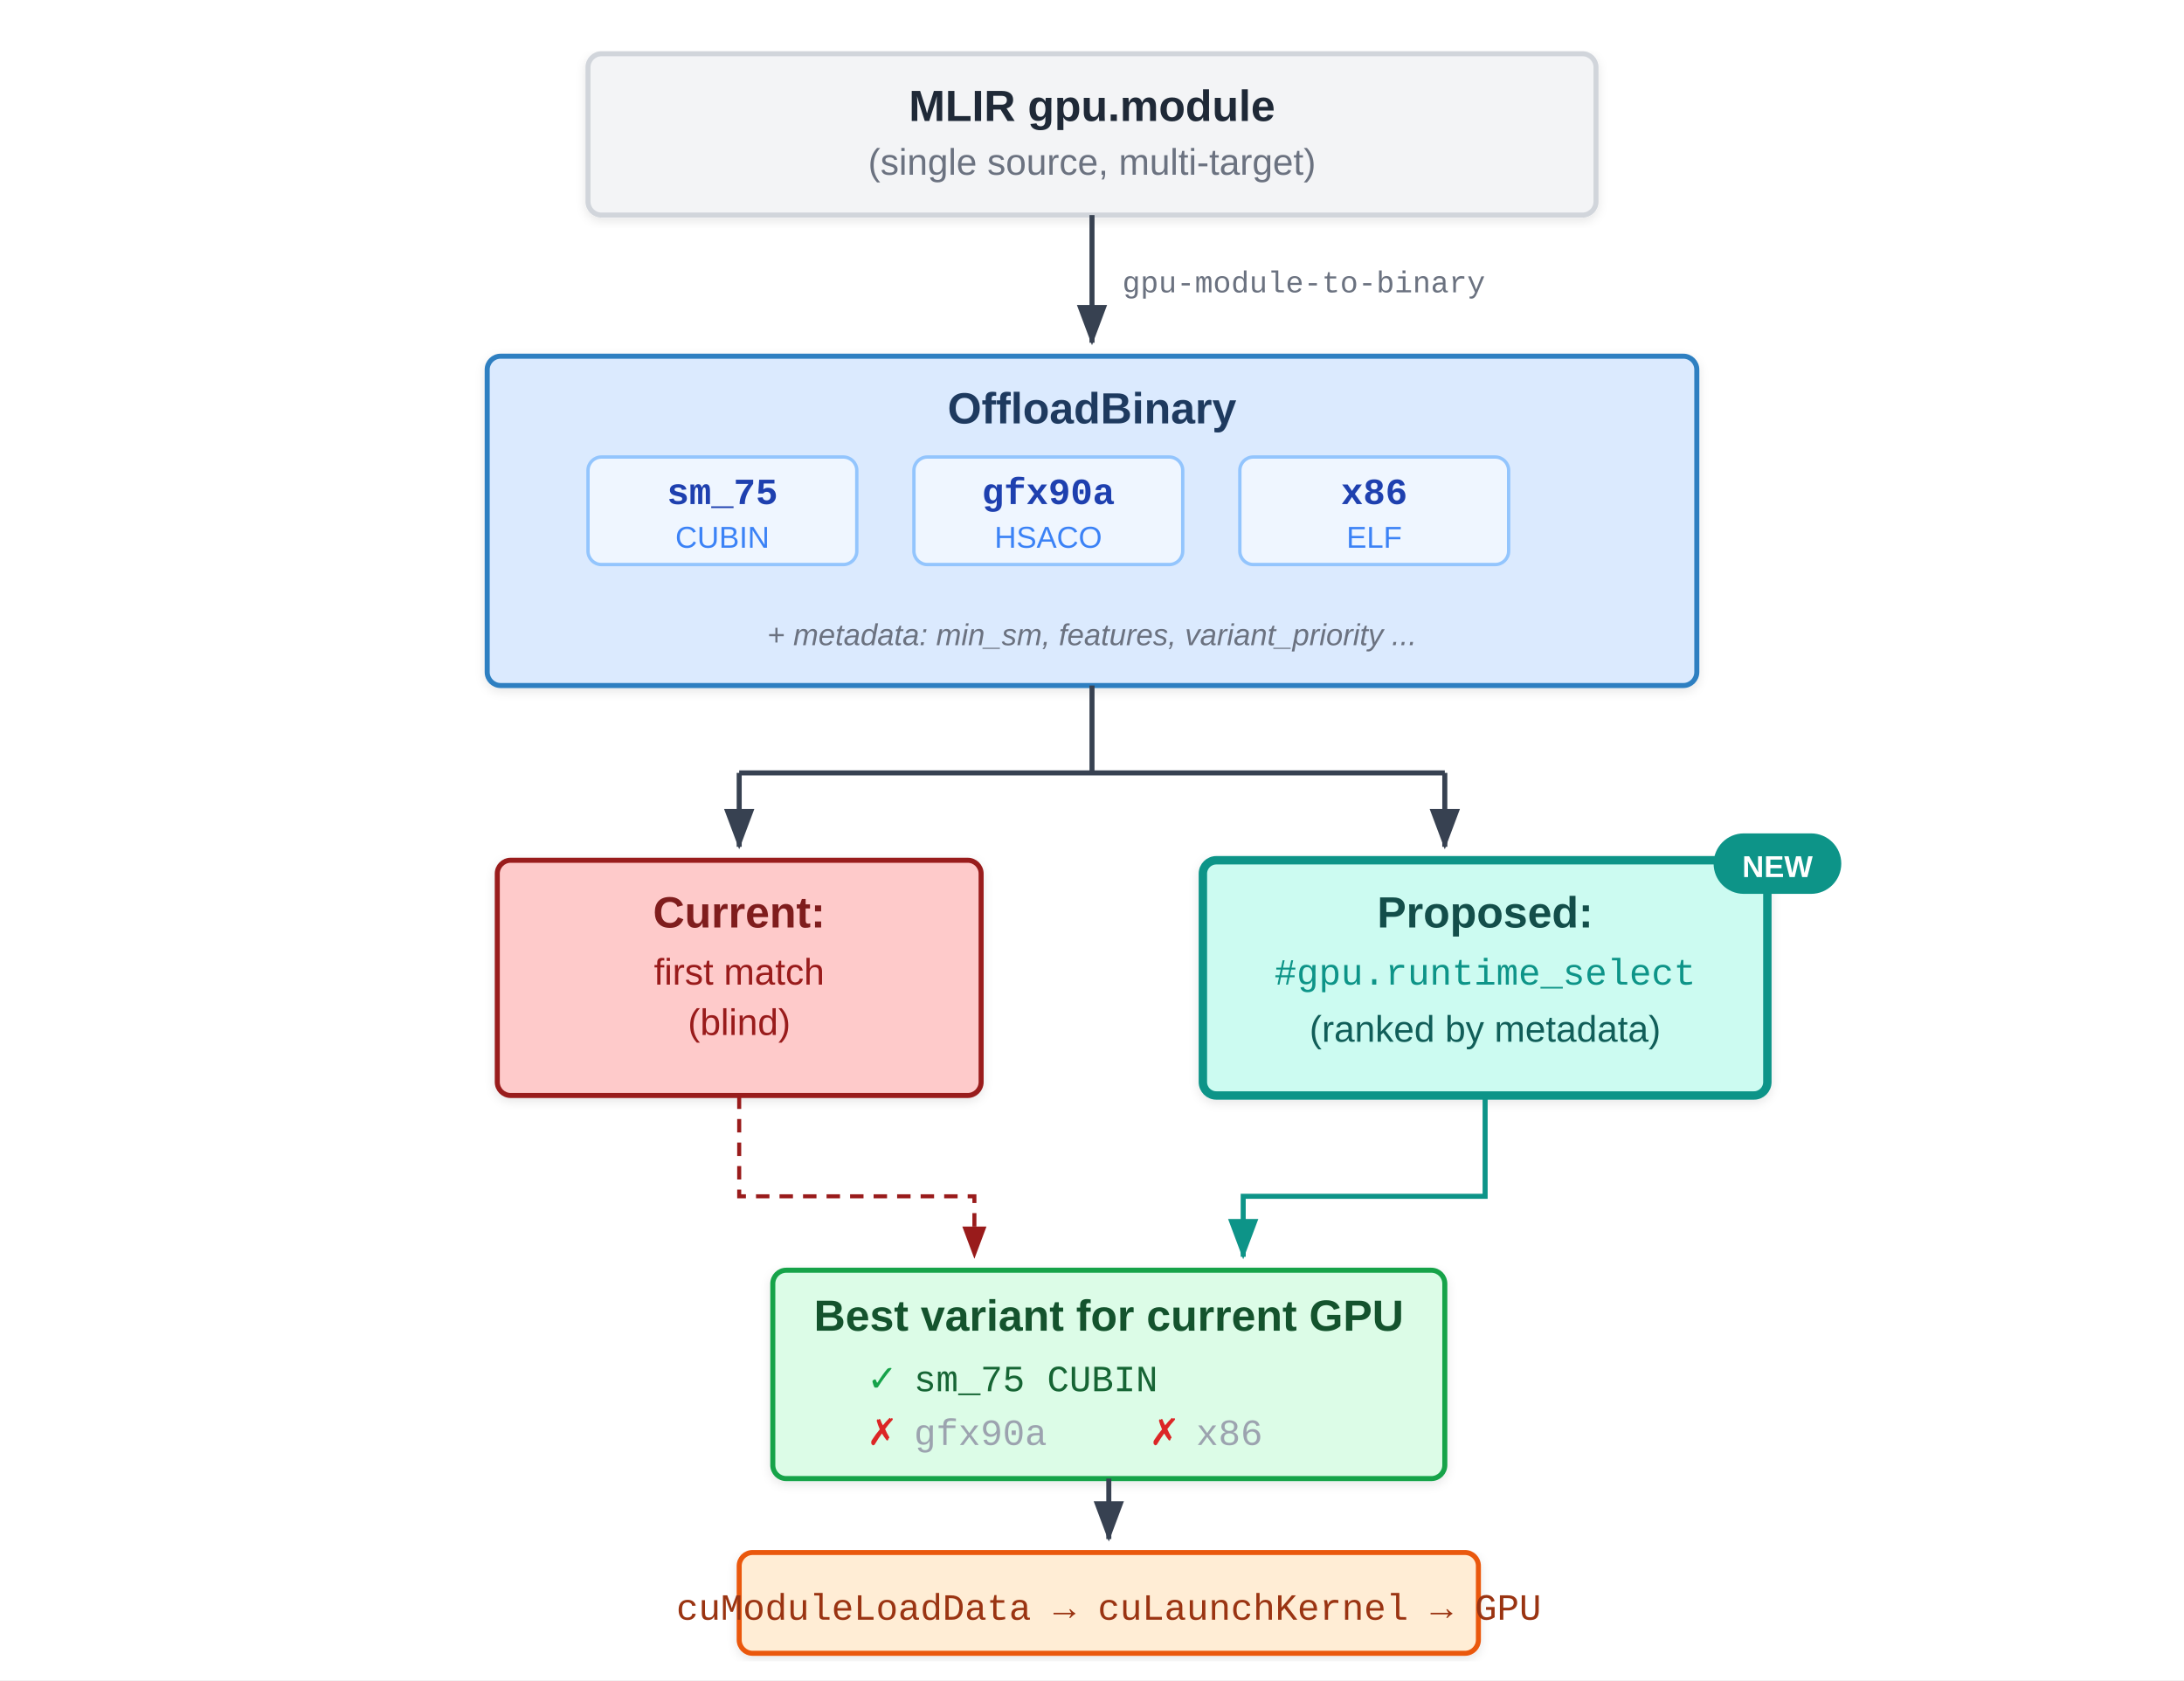
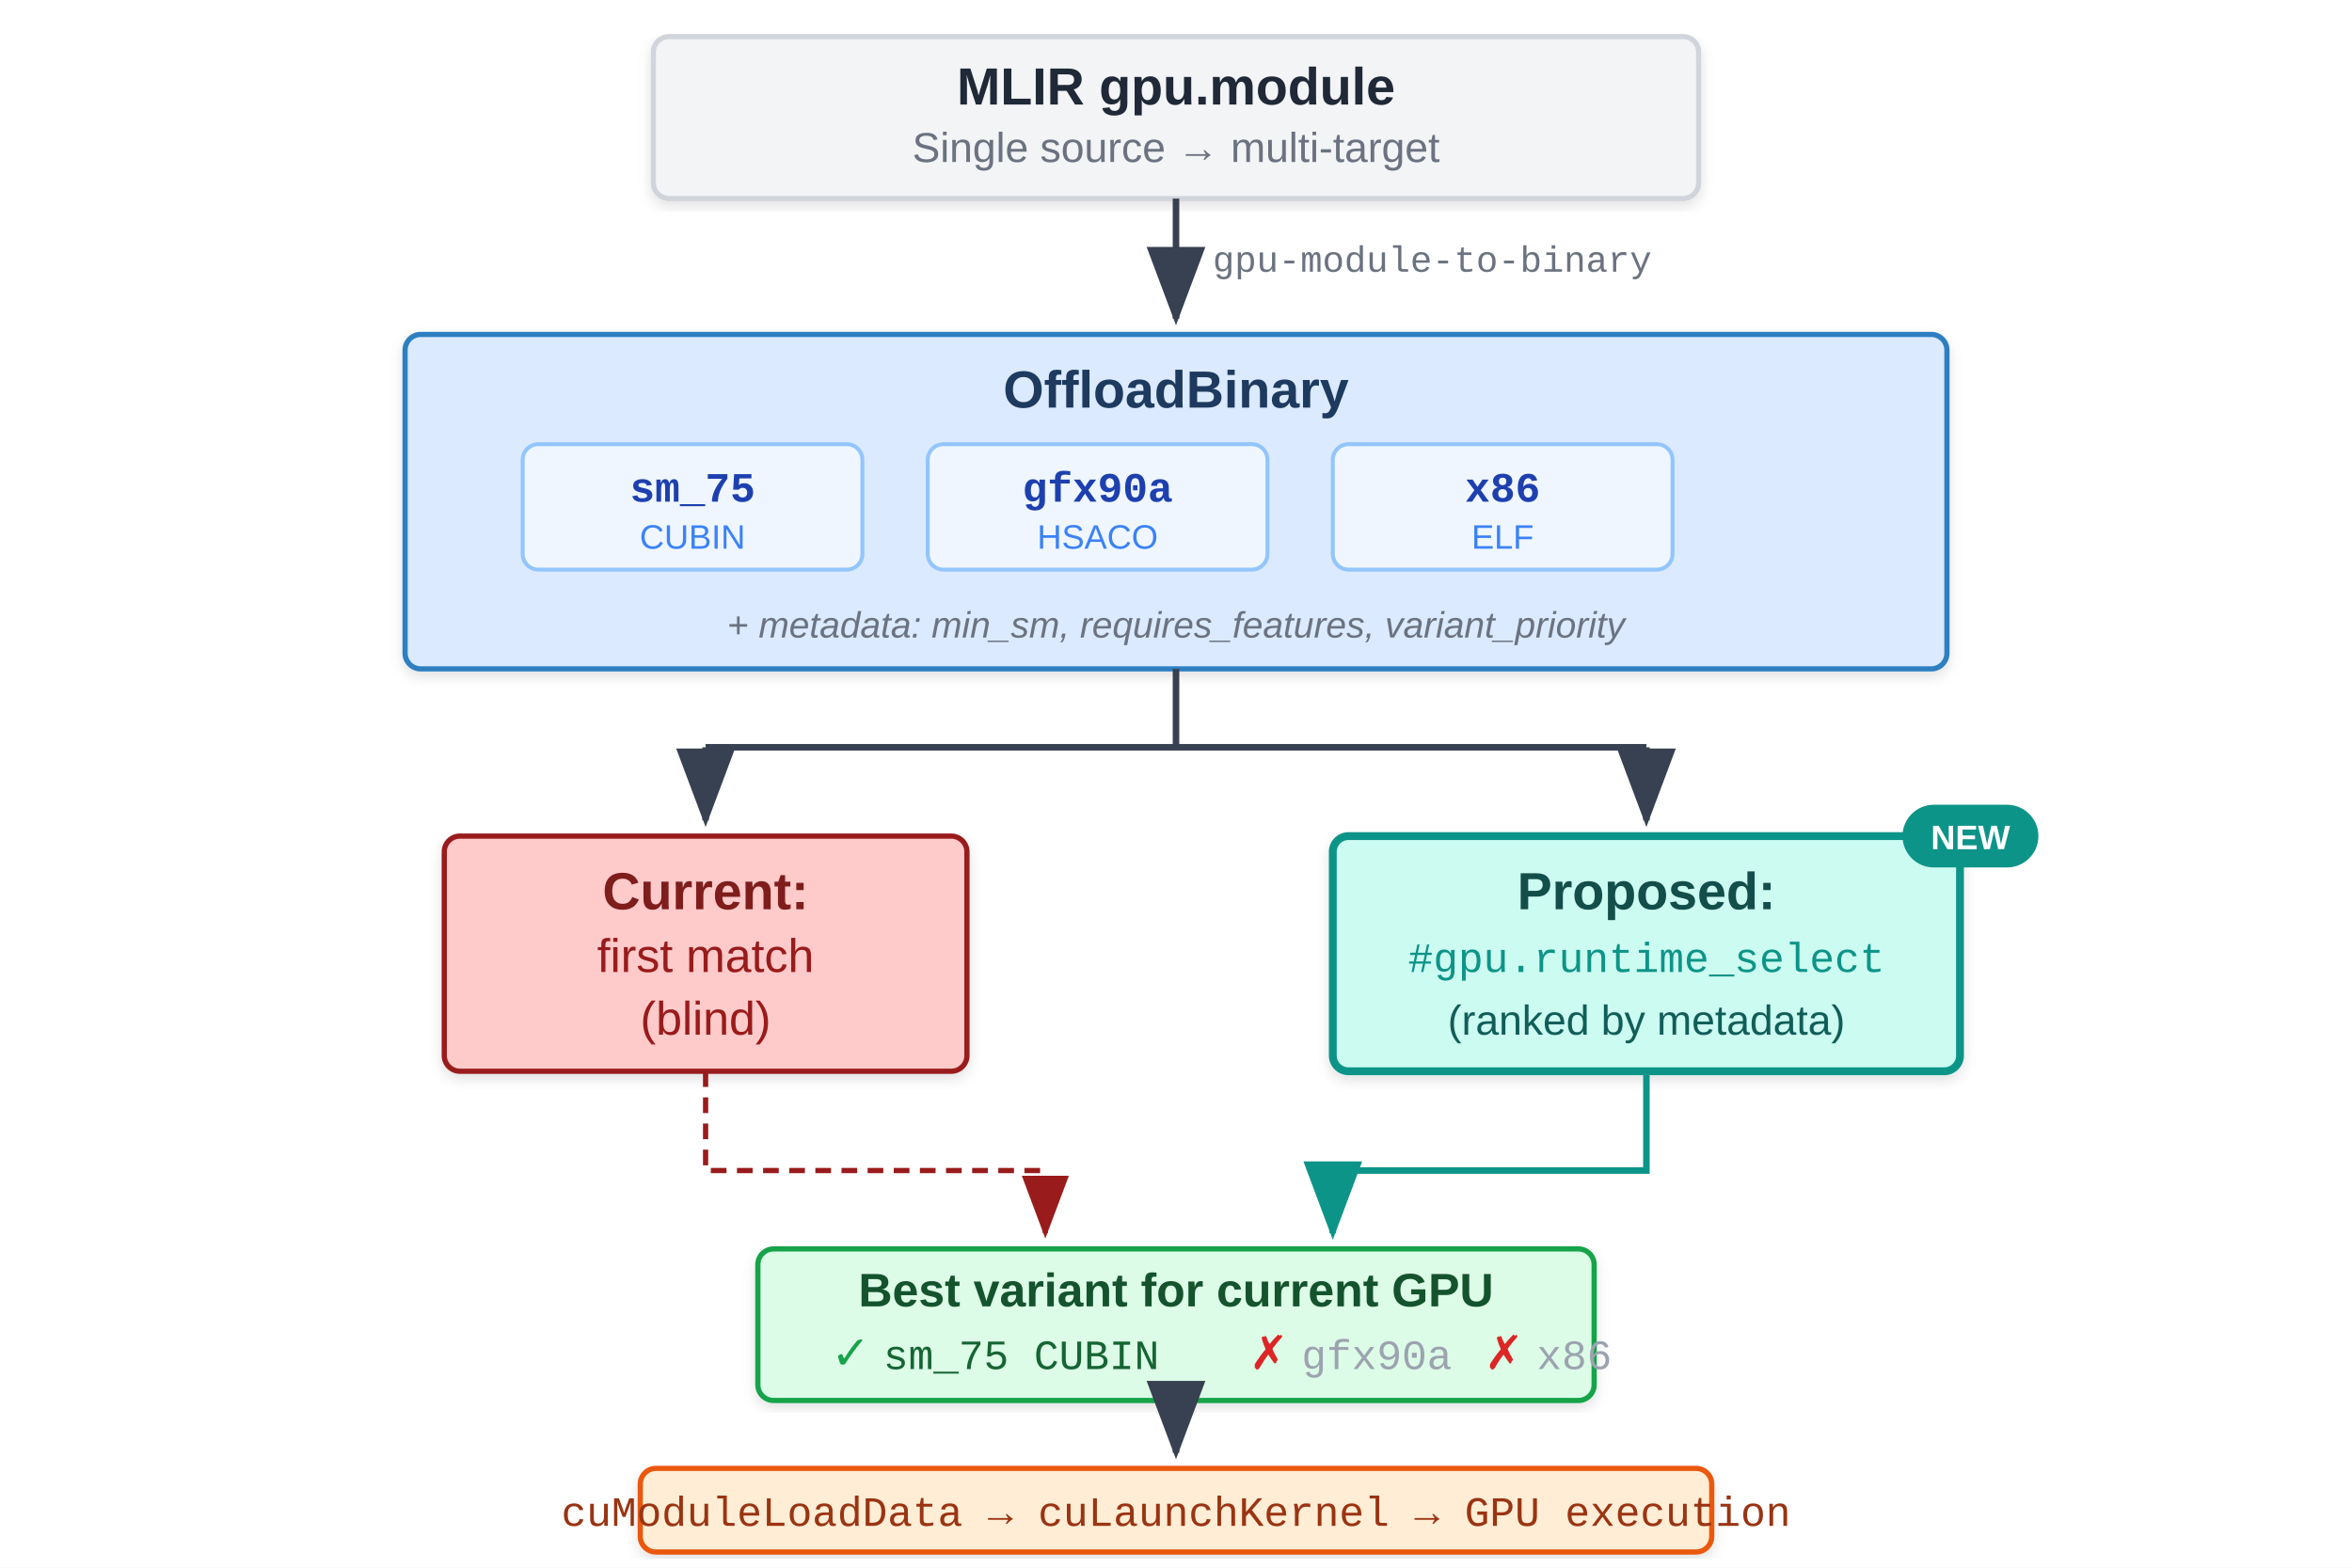
- <svg xmlns="http://www.w3.org/2000/svg" viewBox="0 0 650 500" width="650" height="500" font-family="Arial, Helvetica, sans-serif">
+ <svg xmlns="http://www.w3.org/2000/svg" viewBox="0 0 900 600" width="900" height="600" font-family="Arial, Helvetica, sans-serif">
  <defs>
    <filter id="ds" x="-4%" y="-4%" width="108%" height="112%">
-       <feDropShadow dx="0" dy="1" stdDeviation="1.5" flood-color="rgba(0,0,0,0.1)" />
+       <feDropShadow dx="0" dy="2" stdDeviation="2.5" flood-color="rgba(0,0,0,0.12)" />
    </filter>
-     <marker id="ah" markerWidth="8" markerHeight="6" refX="7.5" refY="3" orient="auto">
-       <polygon points="0 0, 8 3, 0 6" fill="#374151" />
+     <marker id="ah" markerWidth="12" markerHeight="9" refX="11" refY="4.5" orient="auto">
+       <polygon points="0 0, 12 4.5, 0 9" fill="#374151" />
    </marker>
-     <marker id="ah-teal" markerWidth="8" markerHeight="6" refX="7.5" refY="3" orient="auto">
-       <polygon points="0 0, 8 3, 0 6" fill="#0d9488" />
+     <marker id="ah-teal" markerWidth="12" markerHeight="9" refX="11" refY="4.5" orient="auto">
+       <polygon points="0 0, 12 4.5, 0 9" fill="#0d9488" />
    </marker>
-     <marker id="ah-red" markerWidth="8" markerHeight="6" refX="7.5" refY="3" orient="auto">
-       <polygon points="0 0, 8 3, 0 6" fill="#991b1b" />
+     <marker id="ah-red" markerWidth="12" markerHeight="9" refX="11" refY="4.5" orient="auto">
+       <polygon points="0 0, 12 4.5, 0 9" fill="#991b1b" />
    </marker>
  </defs>
-   <rect width="650" height="500" fill="#ffffff" />
+   <rect width="900" height="600" fill="#ffffff" />
  <g filter="url(#ds)">
-     <rect x="175" y="16" width="300" height="48" rx="4" ry="4" fill="#f3f4f6" stroke="#d1d5db" stroke-width="1.5" />
+     <rect x="250" y="14" width="400" height="62" rx="6" ry="6" fill="#f3f4f6" stroke="#d1d5db" stroke-width="2" />
  </g>
-   <text x="325" y="36" text-anchor="middle" font-size="13" font-weight="bold" fill="#1f2937">MLIR gpu.module</text>
-   <text x="325" y="52" text-anchor="middle" font-size="11" fill="#6b7280">(single source, multi-target)</text>
-   <line x1="325" y1="64" x2="325" y2="102" stroke="#374151" stroke-width="1.5" marker-end="url(#ah)" />
-   <text x="334" y="87" font-size="9" fill="#6b7280" font-family="'Courier New', monospace">gpu-module-to-binary</text>
+   <text x="450" y="40" text-anchor="middle" font-size="20" font-weight="bold" fill="#1f2937">MLIR gpu.module</text>
+   <text x="450" y="62" text-anchor="middle" font-size="16" fill="#6b7280">Single source → multi-target</text>
+   <line x1="450" y1="76" x2="450" y2="122" stroke="#374151" stroke-width="2.5" marker-end="url(#ah)" />
+   <text x="464" y="104" font-size="14" fill="#6b7280" font-family="'Courier New', monospace">gpu-module-to-binary</text>
  <g filter="url(#ds)">
-     <rect x="145" y="106" width="360" height="98" rx="4" ry="4" fill="#dbeafe" stroke="#2d7fc1" stroke-width="1.5" />
+     <rect x="155" y="128" width="590" height="128" rx="6" ry="6" fill="#dbeafe" stroke="#2d7fc1" stroke-width="2" />
  </g>
-   <text x="325" y="126" text-anchor="middle" font-size="13" font-weight="bold" fill="#1e3a5f">OffloadBinary</text>
-   <rect x="175" y="136" width="80" height="32" rx="4" ry="4" fill="#eff6ff" stroke="#93c5fd" stroke-width="1" />
-   <text x="215" y="150" text-anchor="middle" font-size="11" font-weight="bold" font-family="'Courier New', monospace" fill="#1e40af">sm_75</text>
-   <text x="215" y="163" text-anchor="middle" font-size="9" fill="#3b82f6">CUBIN</text>
-   <rect x="272" y="136" width="80" height="32" rx="4" ry="4" fill="#eff6ff" stroke="#93c5fd" stroke-width="1" />
-   <text x="312" y="150" text-anchor="middle" font-size="11" font-weight="bold" font-family="'Courier New', monospace" fill="#1e40af">gfx90a</text>
-   <text x="312" y="163" text-anchor="middle" font-size="9" fill="#3b82f6">HSACO</text>
-   <rect x="369" y="136" width="80" height="32" rx="4" ry="4" fill="#eff6ff" stroke="#93c5fd" stroke-width="1" />
-   <text x="409" y="150" text-anchor="middle" font-size="11" font-weight="bold" font-family="'Courier New', monospace" fill="#1e40af">x86</text>
-   <text x="409" y="163" text-anchor="middle" font-size="9" fill="#3b82f6">ELF</text>
-   <text x="325" y="192" text-anchor="middle" font-size="9" fill="#6b7280" font-style="italic">+ metadata: min_sm, features, variant_priority ...</text>
-   <line x1="325" y1="204" x2="325" y2="230" stroke="#374151" stroke-width="1.5" />
-   <line x1="220" y1="230" x2="430" y2="230" stroke="#374151" stroke-width="1.5" />
-   <line x1="220" y1="230" x2="220" y2="252" stroke="#374151" stroke-width="1.5" marker-end="url(#ah)" />
-   <line x1="430" y1="230" x2="430" y2="252" stroke="#374151" stroke-width="1.5" marker-end="url(#ah)" />
+   <text x="450" y="156" text-anchor="middle" font-size="20" font-weight="bold" fill="#1e3a5f">OffloadBinary</text>
+   <rect x="200" y="170" width="130" height="48" rx="6" ry="6" fill="#eff6ff" stroke="#93c5fd" stroke-width="1.5" />
+   <text x="265" y="192" text-anchor="middle" font-size="16" font-weight="bold" font-family="'Courier New', monospace" fill="#1e40af">sm_75</text>
+   <text x="265" y="210" text-anchor="middle" font-size="13" fill="#3b82f6">CUBIN</text>
+   <rect x="355" y="170" width="130" height="48" rx="6" ry="6" fill="#eff6ff" stroke="#93c5fd" stroke-width="1.5" />
+   <text x="420" y="192" text-anchor="middle" font-size="16" font-weight="bold" font-family="'Courier New', monospace" fill="#1e40af">gfx90a</text>
+   <text x="420" y="210" text-anchor="middle" font-size="13" fill="#3b82f6">HSACO</text>
+   <rect x="510" y="170" width="130" height="48" rx="6" ry="6" fill="#eff6ff" stroke="#93c5fd" stroke-width="1.5" />
+   <text x="575" y="192" text-anchor="middle" font-size="16" font-weight="bold" font-family="'Courier New', monospace" fill="#1e40af">x86</text>
+   <text x="575" y="210" text-anchor="middle" font-size="13" fill="#3b82f6">ELF</text>
+   <text x="450" y="244" text-anchor="middle" font-size="14" fill="#6b7280" font-style="italic">+ metadata: min_sm, requires_features, variant_priority</text>
+   <line x1="450" y1="256" x2="450" y2="286" stroke="#374151" stroke-width="2.5" />
+   <line x1="270" y1="286" x2="630" y2="286" stroke="#374151" stroke-width="2.5" />
+   <line x1="270" y1="286" x2="270" y2="314" stroke="#374151" stroke-width="2.5" marker-end="url(#ah)" />
+   <line x1="630" y1="286" x2="630" y2="314" stroke="#374151" stroke-width="2.5" marker-end="url(#ah)" />
  <g filter="url(#ds)">
-     <rect x="148" y="256" width="144" height="70" rx="4" ry="4" fill="#fecaca" stroke="#991b1b" stroke-width="1.5" />
+     <rect x="170" y="320" width="200" height="90" rx="6" ry="6" fill="#fecaca" stroke="#991b1b" stroke-width="2" />
  </g>
-   <text x="220" y="276" text-anchor="middle" font-size="13" font-weight="bold" fill="#7f1d1d">Current:</text>
-   <text x="220" y="293" text-anchor="middle" font-size="11" fill="#991b1b">first match</text>
-   <text x="220" y="308" text-anchor="middle" font-size="11" fill="#991b1b">(blind)</text>
+   <text x="270" y="348" text-anchor="middle" font-size="20" font-weight="bold" fill="#7f1d1d">Current:</text>
+   <text x="270" y="372" text-anchor="middle" font-size="18" fill="#991b1b">first match</text>
+   <text x="270" y="396" text-anchor="middle" font-size="18" fill="#991b1b">(blind)</text>
  <g filter="url(#ds)">
-     <rect x="358" y="256" width="168" height="70" rx="4" ry="4" fill="#ccfbf1" stroke="#0d9488" stroke-width="2.5" />
+     <rect x="510" y="320" width="240" height="90" rx="6" ry="6" fill="#ccfbf1" stroke="#0d9488" stroke-width="3" />
  </g>
-   <text x="442" y="276" text-anchor="middle" font-size="13" font-weight="bold" fill="#134e4a">Proposed:</text>
-   <text x="442" y="293" text-anchor="middle" font-size="11" font-family="'Courier New', monospace" fill="#0d9488">#gpu.runtime_select</text>
-   <text x="442" y="310" text-anchor="middle" font-size="11" fill="#115e59">(ranked by metadata)</text>
-   <rect x="510" y="248" width="38" height="18" rx="9" ry="9" fill="#0d9488" />
-   <text x="529" y="261" text-anchor="middle" font-size="9" font-weight="bold" fill="#ffffff">NEW</text>
-   <path d="M 220 326 L 220 356 L 290 356 L 290 374" stroke="#991b1b" stroke-width="1.2" fill="none" stroke-dasharray="4,3" marker-end="url(#ah-red)" />
-   <path d="M 442 326 L 442 356 L 370 356 L 370 374" stroke="#0d9488" stroke-width="1.5" fill="none" marker-end="url(#ah-teal)" />
+   <text x="630" y="348" text-anchor="middle" font-size="20" font-weight="bold" fill="#134e4a">Proposed:</text>
+   <text x="630" y="372" text-anchor="middle" font-size="16" font-family="'Courier New', monospace" fill="#0d9488">#gpu.runtime_select</text>
+   <text x="630" y="396" text-anchor="middle" font-size="16" fill="#115e59">(ranked by metadata)</text>
+   <rect x="728" y="308" width="52" height="24" rx="12" ry="12" fill="#0d9488" />
+   <text x="754" y="325" text-anchor="middle" font-size="13" font-weight="bold" fill="#ffffff">NEW</text>
+   <path d="M 270 410 L 270 448 L 400 448 L 400 472" stroke="#991b1b" stroke-width="2" fill="none" stroke-dasharray="6,4" marker-end="url(#ah-red)" />
+   <path d="M 630 410 L 630 448 L 510 448 L 510 472" stroke="#0d9488" stroke-width="2.5" fill="none" marker-end="url(#ah-teal)" />
  <g filter="url(#ds)">
-     <rect x="230" y="378" width="200" height="62" rx="4" ry="4" fill="#dcfce7" stroke="#16a34a" stroke-width="1.5" />
+     <rect x="290" y="478" width="320" height="58" rx="6" ry="6" fill="#dcfce7" stroke="#16a34a" stroke-width="2" />
  </g>
-   <text x="330" y="396" text-anchor="middle" font-size="13" font-weight="bold" fill="#14532d">Best variant for current GPU</text>
-   <text x="258" y="414" font-size="11" fill="#16a34a" font-weight="bold">✓</text>
-   <text x="272" y="414" font-size="11" font-family="'Courier New', monospace" fill="#166534">sm_75 CUBIN</text>
-   <text x="258" y="430" font-size="11" fill="#dc2626" font-weight="bold">✗</text>
-   <text x="272" y="430" font-size="11" font-family="'Courier New', monospace" fill="#9ca3af">gfx90a</text>
-   <text x="342" y="430" font-size="11" fill="#dc2626" font-weight="bold">✗</text>
-   <text x="356" y="430" font-size="11" font-family="'Courier New', monospace" fill="#9ca3af">x86</text>
-   <line x1="330" y1="440" x2="330" y2="458" stroke="#374151" stroke-width="1.5" marker-end="url(#ah)" />
+   <text x="450" y="500" text-anchor="middle" font-size="18" font-weight="bold" fill="#14532d">Best variant for current GPU</text>
+   <text x="318" y="524" font-size="18" fill="#16a34a" font-weight="bold">✓</text>
+   <text x="338" y="524" font-size="16" font-family="'Courier New', monospace" fill="#166534">sm_75 CUBIN</text>
+   <text x="478" y="524" font-size="18" fill="#dc2626" font-weight="bold">✗</text>
+   <text x="498" y="524" font-size="16" font-family="'Courier New', monospace" fill="#9ca3af">gfx90a</text>
+   <text x="568" y="524" font-size="18" fill="#dc2626" font-weight="bold">✗</text>
+   <text x="588" y="524" font-size="16" font-family="'Courier New', monospace" fill="#9ca3af">x86</text>
+   <line x1="450" y1="536" x2="450" y2="556" stroke="#374151" stroke-width="2.5" marker-end="url(#ah)" />
  <g filter="url(#ds)">
-     <rect x="220" y="462" width="220" height="30" rx="4" ry="4" fill="#ffedd5" stroke="#ea580c" stroke-width="1.5" />
+     <rect x="245" y="562" width="410" height="32" rx="6" ry="6" fill="#ffedd5" stroke="#ea580c" stroke-width="2" />
  </g>
-   <text x="330" y="482" text-anchor="middle" font-size="11" font-family="'Courier New', monospace" fill="#9a3412">cuModuleLoadData → cuLaunchKernel → GPU</text>
+   <text x="450" y="584" text-anchor="middle" font-size="16" font-family="'Courier New', monospace" fill="#9a3412">cuModuleLoadData → cuLaunchKernel → GPU execution</text>
</svg>
